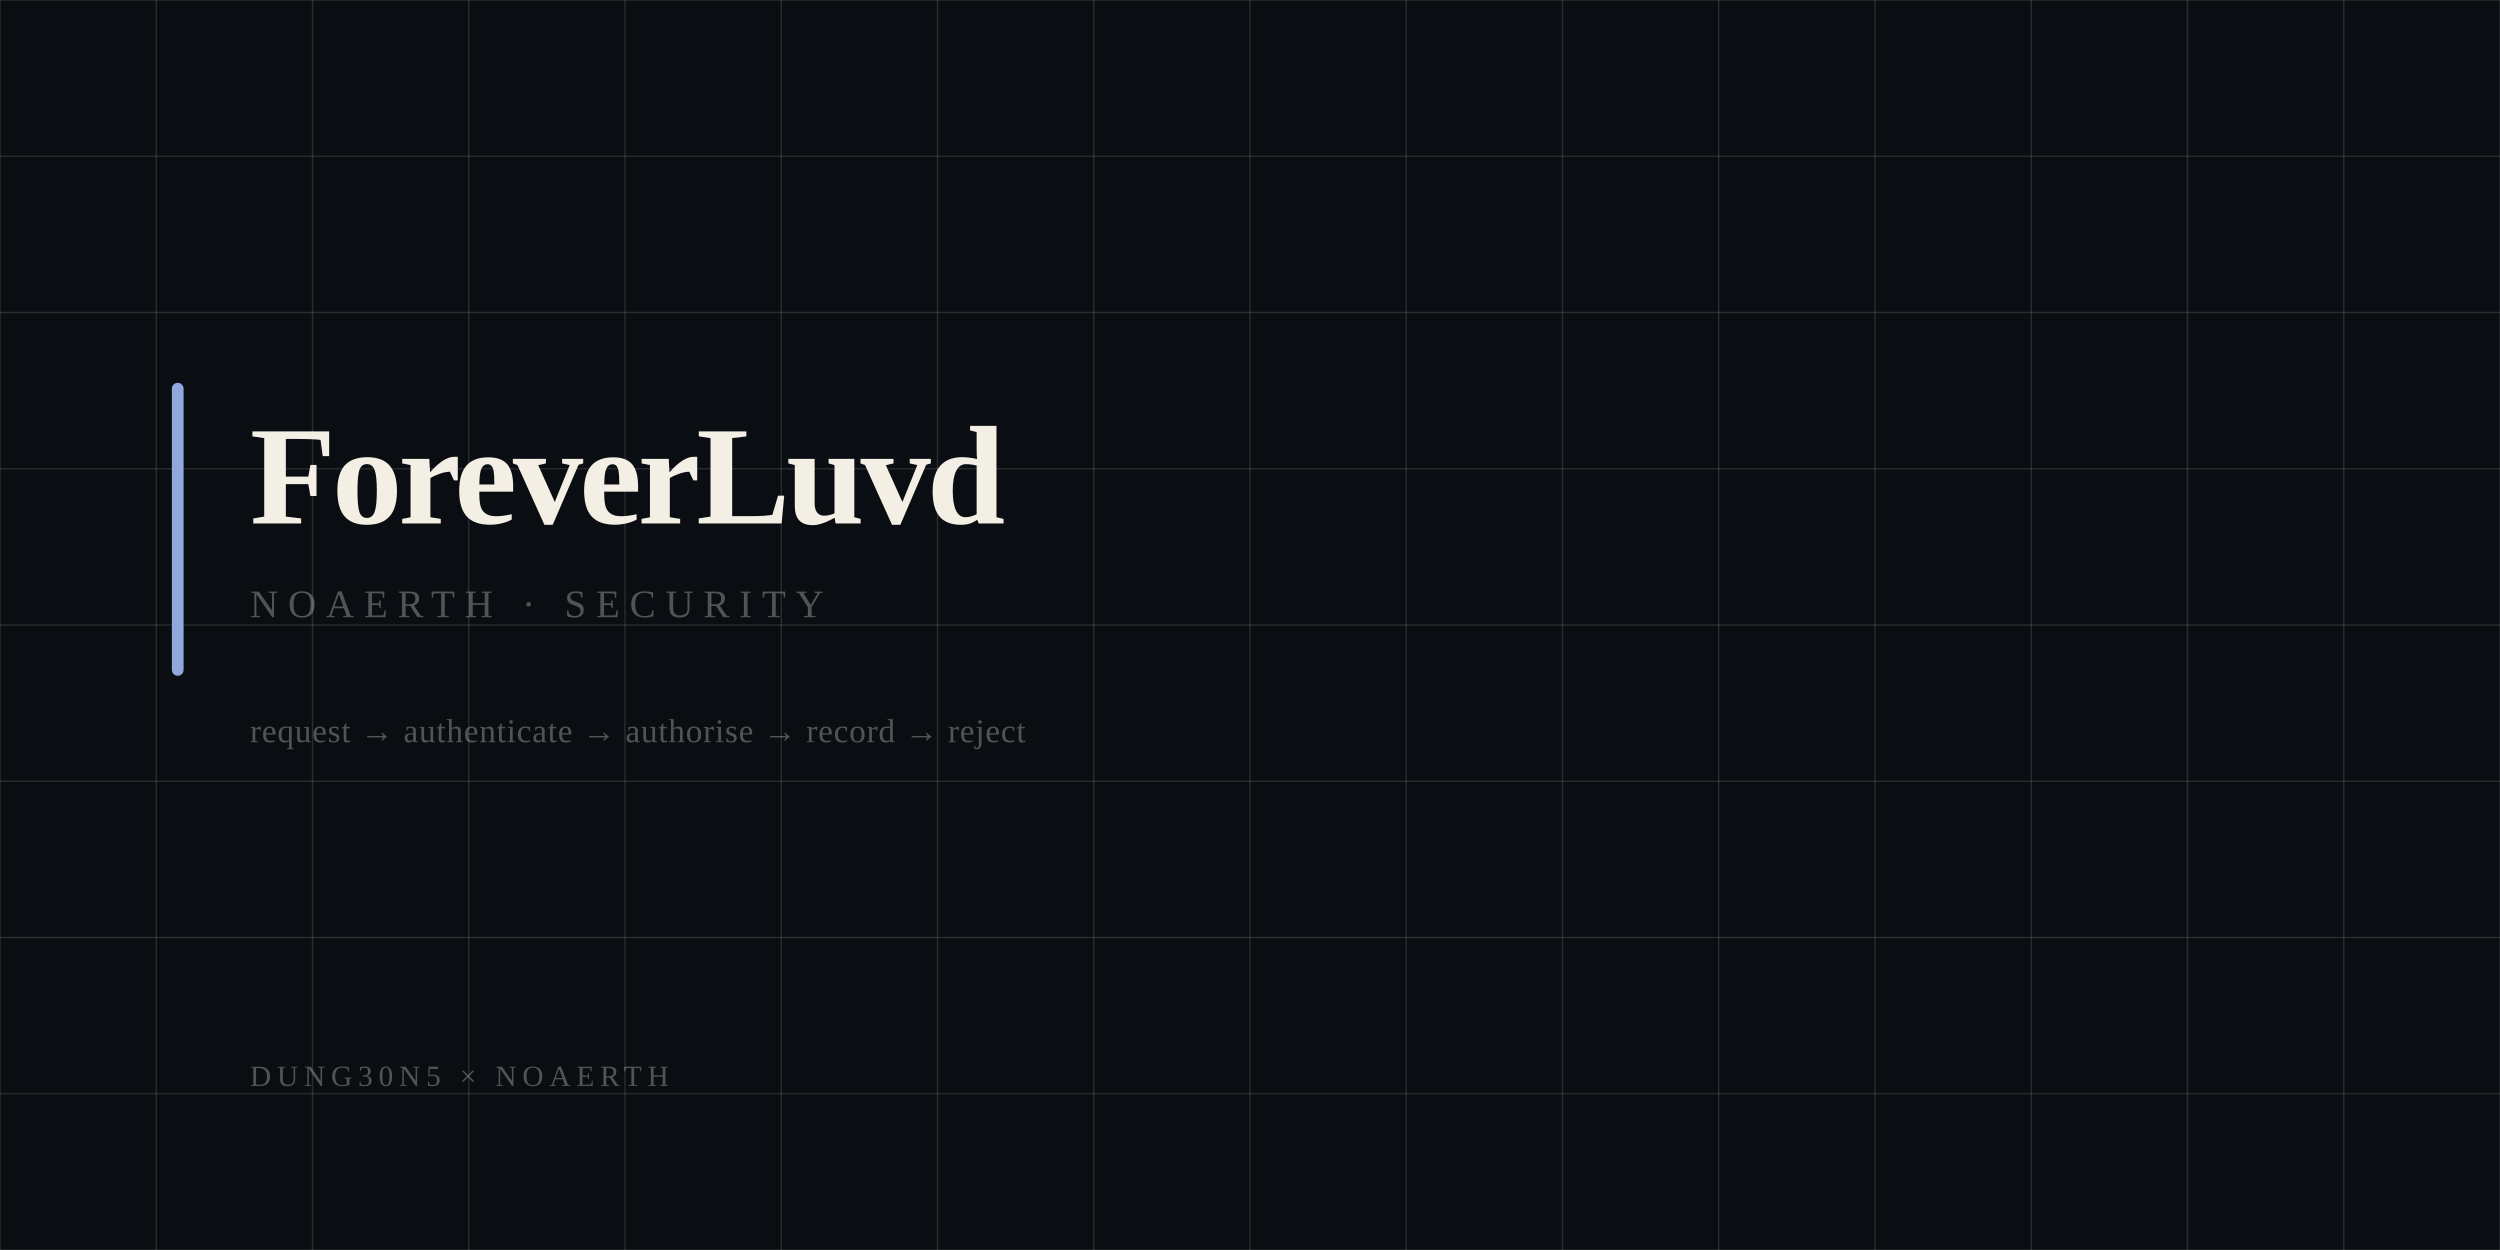
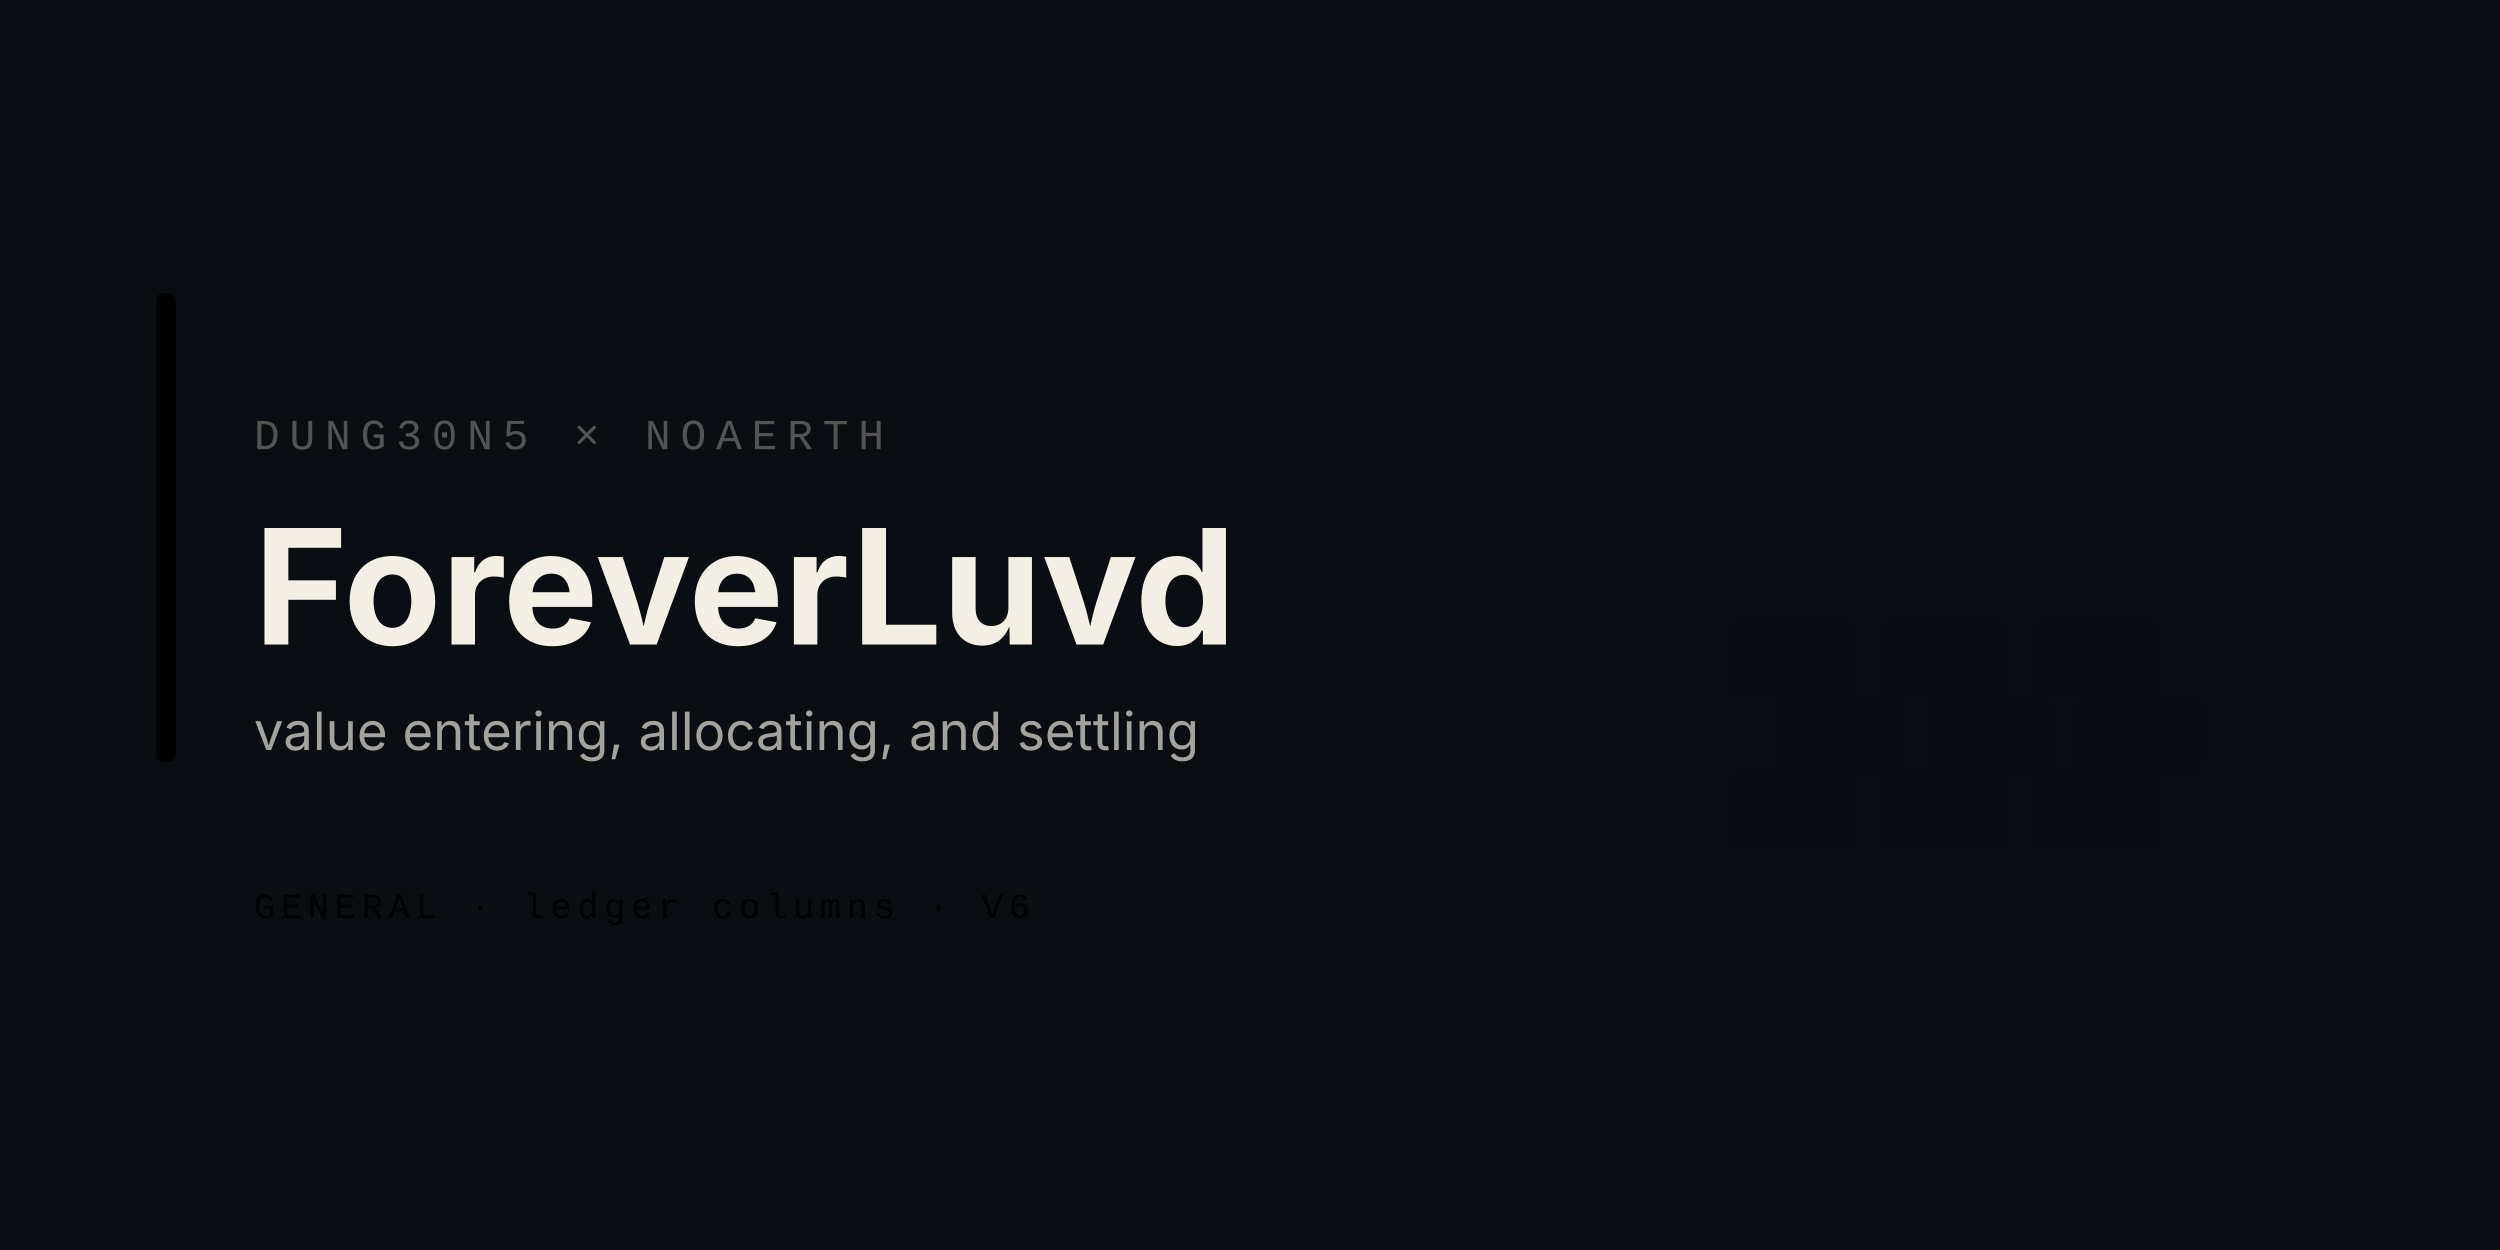
- <svg xmlns="http://www.w3.org/2000/svg" viewBox="0 0 1280 640" width="1280" height="640" role="img" aria-label="ForeverLuvd — NOAERTH project card.">
+ <svg xmlns="http://www.w3.org/2000/svg" viewBox="0 0 1280 640" width="1280" height="640" role="img" aria-label="ForeverLuvd project card">
  <rect width="1280" height="640" fill="#0a0d12" />
-   <line x1="0" y1="0" x2="0" y2="640" stroke="#f4efe424" stroke-width="0.7" />
-   <line x1="80" y1="0" x2="80" y2="640" stroke="#f4efe424" stroke-width="0.7" />
-   <line x1="160" y1="0" x2="160" y2="640" stroke="#f4efe424" stroke-width="0.7" />
-   <line x1="240" y1="0" x2="240" y2="640" stroke="#f4efe424" stroke-width="0.7" />
-   <line x1="320" y1="0" x2="320" y2="640" stroke="#f4efe424" stroke-width="0.7" />
-   <line x1="400" y1="0" x2="400" y2="640" stroke="#f4efe424" stroke-width="0.7" />
-   <line x1="480" y1="0" x2="480" y2="640" stroke="#f4efe424" stroke-width="0.7" />
-   <line x1="560" y1="0" x2="560" y2="640" stroke="#f4efe424" stroke-width="0.7" />
-   <line x1="640" y1="0" x2="640" y2="640" stroke="#f4efe424" stroke-width="0.7" />
-   <line x1="720" y1="0" x2="720" y2="640" stroke="#f4efe424" stroke-width="0.7" />
-   <line x1="800" y1="0" x2="800" y2="640" stroke="#f4efe424" stroke-width="0.7" />
-   <line x1="880" y1="0" x2="880" y2="640" stroke="#f4efe424" stroke-width="0.7" />
-   <line x1="960" y1="0" x2="960" y2="640" stroke="#f4efe424" stroke-width="0.7" />
-   <line x1="1040" y1="0" x2="1040" y2="640" stroke="#f4efe424" stroke-width="0.7" />
-   <line x1="1120" y1="0" x2="1120" y2="640" stroke="#f4efe424" stroke-width="0.7" />
-   <line x1="1200" y1="0" x2="1200" y2="640" stroke="#f4efe424" stroke-width="0.7" />
-   <line x1="1280" y1="0" x2="1280" y2="640" stroke="#f4efe424" stroke-width="0.7" />
-   <line x1="0" y1="0" x2="1280" y2="0" stroke="#f4efe424" stroke-width="0.7" />
-   <line x1="0" y1="80" x2="1280" y2="80" stroke="#f4efe424" stroke-width="0.7" />
-   <line x1="0" y1="160" x2="1280" y2="160" stroke="#f4efe424" stroke-width="0.7" />
-   <line x1="0" y1="240" x2="1280" y2="240" stroke="#f4efe424" stroke-width="0.7" />
-   <line x1="0" y1="320" x2="1280" y2="320" stroke="#f4efe424" stroke-width="0.7" />
-   <line x1="0" y1="400" x2="1280" y2="400" stroke="#f4efe424" stroke-width="0.7" />
-   <line x1="0" y1="480" x2="1280" y2="480" stroke="#f4efe424" stroke-width="0.7" />
-   <line x1="0" y1="560" x2="1280" y2="560" stroke="#f4efe424" stroke-width="0.7" />
-   <line x1="0" y1="640" x2="1280" y2="640" stroke="#f4efe424" stroke-width="0.7" />
-   <rect x="88" y="196" width="6" height="150" rx="3" fill="#8fa8e0" />
-   <text x="128" y="268" fill="#f4efe4" font-size="72" font-weight="680" letter-spacing="-2">ForeverLuvd</text>
-   <text x="128" y="316" fill="#f4efe44f" font-size="20" letter-spacing="5">NOAERTH · SECURITY</text>
-   <text x="128" y="380" fill="#f4efe44f" font-size="17" letter-spacing="0.4">request → authenticate → authorise → record → reject</text>
-   <text x="128" y="556" fill="#f4efe44f" font-size="15" letter-spacing="3">DUNG30N5 × NOAERTH</text>
+   <rect x="886" y="396" width="65" height="38" rx="5" fill="amber" fill-opacity="0.09" stroke="amber" stroke-width="1.1" stroke-opacity="0.4" />
+   <rect x="963" y="396" width="65" height="38" rx="5" fill="amber" fill-opacity="0.09" stroke="amber" stroke-width="1.1" stroke-opacity="0.4" />
+   <rect x="1040" y="396" width="65" height="38" rx="5" fill="amber" fill-opacity="0.09" stroke="amber" stroke-width="1.1" stroke-opacity="0.4" />
+   <rect x="909" y="357" width="65" height="38" rx="5" fill="amber" fill-opacity="0.09" stroke="amber" stroke-width="1.1" stroke-opacity="0.4" />
+   <rect x="986" y="357" width="65" height="38" rx="5" fill="amber" fill-opacity="0.09" stroke="amber" stroke-width="1.1" stroke-opacity="0.4" />
+   <rect x="1063" y="357" width="65" height="38" rx="5" fill="amber" fill-opacity="0.09" stroke="amber" stroke-width="1.1" stroke-opacity="0.4" />
+   <rect x="886" y="318" width="65" height="38" rx="5" fill="amber" fill-opacity="0.09" stroke="amber" stroke-width="1.1" stroke-opacity="0.4" />
+   <rect x="963" y="318" width="65" height="38" rx="5" fill="amber" fill-opacity="0.09" stroke="amber" stroke-width="1.1" stroke-opacity="0.4" />
+   <rect x="1040" y="318" width="65" height="38" rx="5" fill="amber" fill-opacity="0.09" stroke="amber" stroke-width="1.1" stroke-opacity="0.4" />
+   <rect x="80" y="150" width="10" height="240" rx="4" fill="amber" opacity="0.9" />
+   <text x="130" y="230" font-family="ui-monospace, SFMono-Regular, Menlo, Monaco, Consolas, 'Liberation Mono', monospace" font-size="22" letter-spacing="5" fill="#f4efe44f">DUNG30N5 × NOAERTH</text>
+   <text x="130" y="330" font-family="-apple-system, BlinkMacSystemFont, 'Segoe UI', Inter, Helvetica, Arial, sans-serif" font-size="82" font-weight="700" fill="#f4efe4">ForeverLuvd</text>
+   <text x="130" y="384" font-family="-apple-system, BlinkMacSystemFont, 'Segoe UI', Inter, Helvetica, Arial, sans-serif" font-size="27" fill="#f4efe4a8">value entering, allocating, and settling</text>
+   <text x="130" y="470" font-family="ui-monospace, SFMono-Regular, Menlo, Monaco, Consolas, 'Liberation Mono', monospace" font-size="18" fill="amber" letter-spacing="3">GENERAL · ledger columns · V6</text>
</svg>
